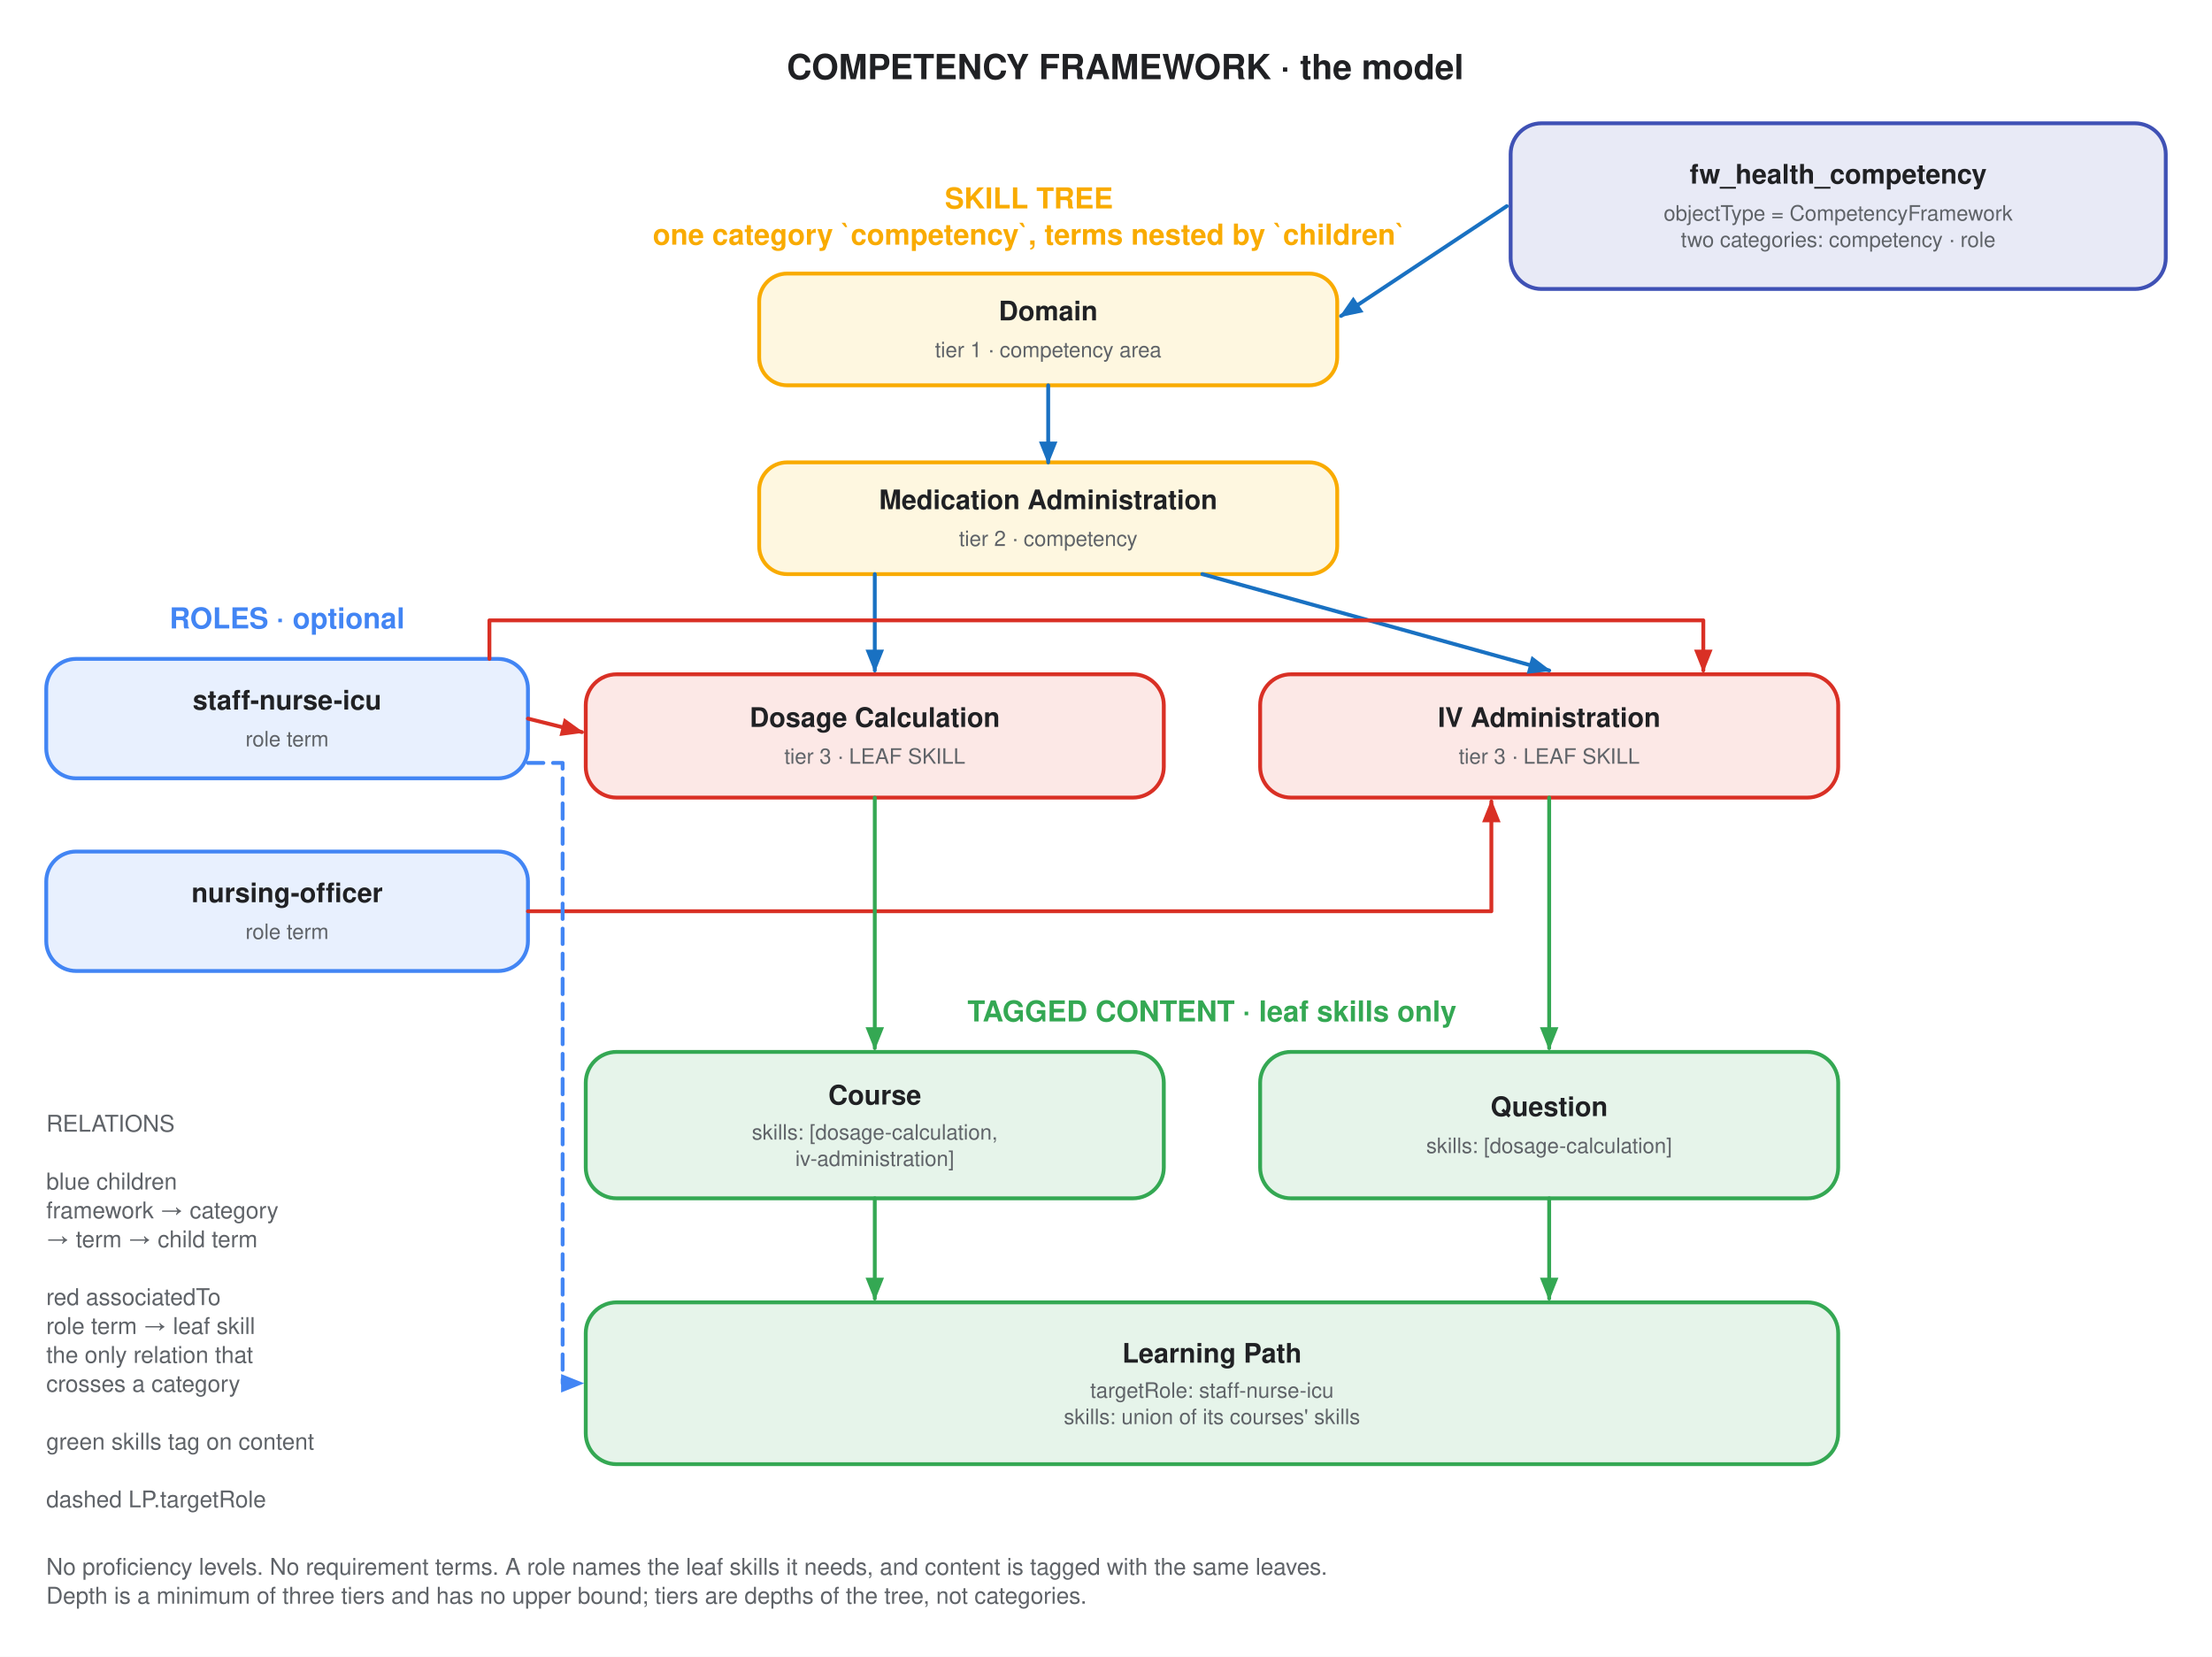
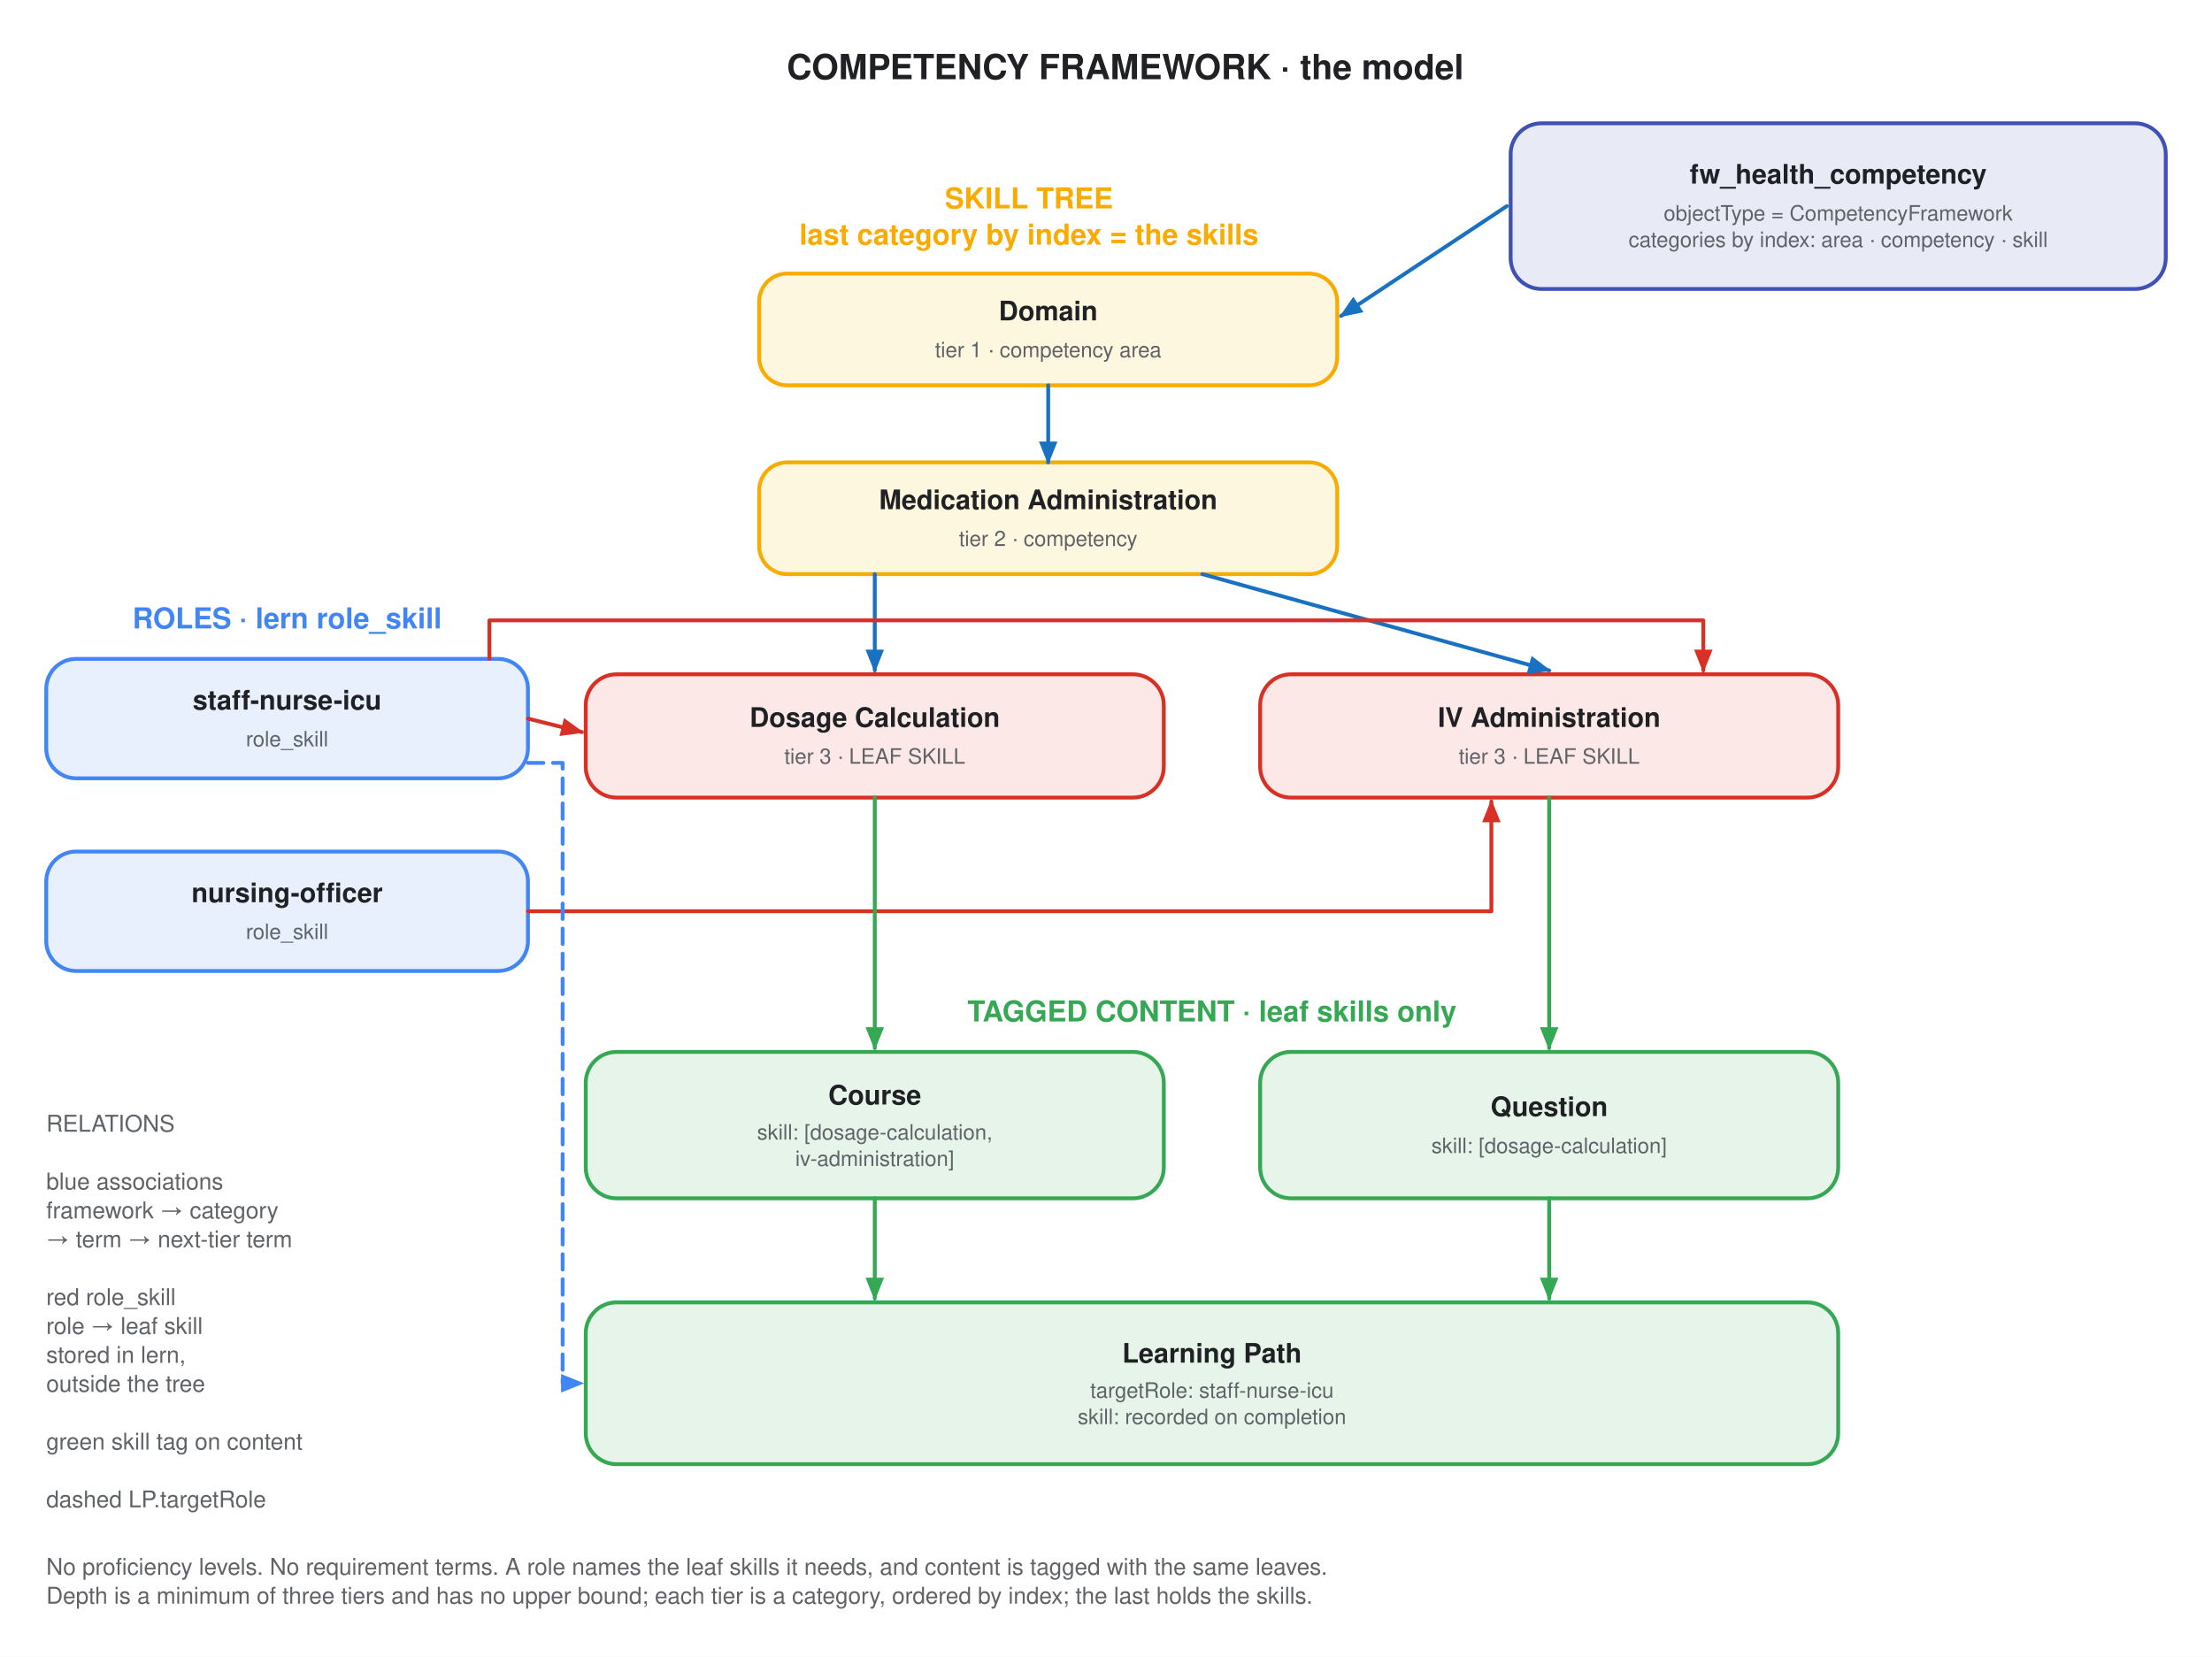
<svg xmlns="http://www.w3.org/2000/svg" width="1148" height="860" viewBox="-4.0 -16.0 1148.0 860.0">
  <defs>
    <marker id="a1971c2" viewBox="0 0 10 10" refX="9" refY="5" markerWidth="6" markerHeight="6" orient="auto-start-reverse">
      <path d="M 0 1 L 10 5 L 0 9 z" fill="#1971c2" />
    </marker>
    <marker id="a34a853" viewBox="0 0 10 10" refX="9" refY="5" markerWidth="6" markerHeight="6" orient="auto-start-reverse">
      <path d="M 0 1 L 10 5 L 0 9 z" fill="#34a853" />
    </marker>
    <marker id="a4285f4" viewBox="0 0 10 10" refX="9" refY="5" markerWidth="6" markerHeight="6" orient="auto-start-reverse">
      <path d="M 0 1 L 10 5 L 0 9 z" fill="#4285f4" />
    </marker>
    <marker id="ad93025" viewBox="0 0 10 10" refX="9" refY="5" markerWidth="6" markerHeight="6" orient="auto-start-reverse">
      <path d="M 0 1 L 10 5 L 0 9 z" fill="#d93025" />
    </marker>
  </defs>
  <rect x="-4.0" y="-16.0" width="1148.0" height="860.0" fill="#ffffff" />
  <text x="580.0" y="25.1" font-family="Helvetica, Arial, sans-serif" font-size="18" font-weight="600" fill="#202124" text-anchor="middle" style="white-space:pre">COMPETENCY FRAMEWORK  ·  the model</text>
  <rect x="780.0" y="48.0" width="340.0" height="86.0" rx="16.0" fill="#e8eaf6" stroke="#3f51b5" stroke-width="2" />
  <text x="950.0" y="79.3" font-family="Helvetica, Arial, sans-serif" font-size="14" font-weight="600" fill="#202124" text-anchor="middle" style="white-space:pre">fw_health_competency</text>
  <text x="950.0" y="98.5" font-family="Helvetica, Arial, sans-serif" font-size="11" font-weight="400" fill="#5f6368" text-anchor="middle" style="white-space:pre">objectType = CompetencyFramework</text>
-   <text x="950.0" y="112.2" font-family="Helvetica, Arial, sans-serif" font-size="11" font-weight="400" fill="#5f6368" text-anchor="middle" style="white-space:pre">two categories:  competency  ·  role</text>
+   <text x="950.0" y="112.2" font-family="Helvetica, Arial, sans-serif" font-size="11" font-weight="400" fill="#5f6368" text-anchor="middle" style="white-space:pre">categories by index:  area · competency · skill</text>
  <text x="530.0" y="92.2" font-family="Helvetica, Arial, sans-serif" font-size="15" font-weight="600" fill="#f9ab00" text-anchor="middle" style="white-space:pre">SKILL TREE</text>
-   <text x="530.0" y="111.0" font-family="Helvetica, Arial, sans-serif" font-size="15" font-weight="600" fill="#f9ab00" text-anchor="middle" style="white-space:pre">one category `competency`, terms nested by `children`</text>
+   <text x="530.0" y="111.0" font-family="Helvetica, Arial, sans-serif" font-size="15" font-weight="600" fill="#f9ab00" text-anchor="middle" style="white-space:pre">last category by index = the skills</text>
  <rect x="390.0" y="126.0" width="300.0" height="58.0" rx="14.5" fill="#fef7e0" stroke="#f9ab00" stroke-width="2" />
  <text x="540.0" y="150.3" font-family="Helvetica, Arial, sans-serif" font-size="14" font-weight="600" fill="#202124" text-anchor="middle" style="white-space:pre">Domain</text>
  <text x="540.0" y="169.4" font-family="Helvetica, Arial, sans-serif" font-size="11" font-weight="400" fill="#5f6368" text-anchor="middle" style="white-space:pre">tier 1  ·  competency area</text>
  <rect x="390.0" y="224.0" width="300.0" height="58.0" rx="14.5" fill="#fef7e0" stroke="#f9ab00" stroke-width="2" />
  <text x="540.0" y="248.3" font-family="Helvetica, Arial, sans-serif" font-size="14" font-weight="600" fill="#202124" text-anchor="middle" style="white-space:pre">Medication Administration</text>
  <text x="540.0" y="267.4" font-family="Helvetica, Arial, sans-serif" font-size="11" font-weight="400" fill="#5f6368" text-anchor="middle" style="white-space:pre">tier 2  ·  competency</text>
  <rect x="300.0" y="334.0" width="300.0" height="64.0" rx="16.0" fill="#fce8e6" stroke="#d93025" stroke-width="2" />
  <text x="450.0" y="361.3" font-family="Helvetica, Arial, sans-serif" font-size="14" font-weight="600" fill="#202124" text-anchor="middle" style="white-space:pre">Dosage Calculation</text>
  <text x="450.0" y="380.4" font-family="Helvetica, Arial, sans-serif" font-size="11" font-weight="400" fill="#5f6368" text-anchor="middle" style="white-space:pre">tier 3  ·  LEAF SKILL</text>
  <rect x="650.0" y="334.0" width="300.0" height="64.0" rx="16.0" fill="#fce8e6" stroke="#d93025" stroke-width="2" />
  <text x="800.0" y="361.3" font-family="Helvetica, Arial, sans-serif" font-size="14" font-weight="600" fill="#202124" text-anchor="middle" style="white-space:pre">IV Administration</text>
  <text x="800.0" y="380.4" font-family="Helvetica, Arial, sans-serif" font-size="11" font-weight="400" fill="#5f6368" text-anchor="middle" style="white-space:pre">tier 3  ·  LEAF SKILL</text>
  <polyline points="778.0,91.0 692.0,148.0" fill="none" stroke="#1971c2" stroke-width="2" stroke-linecap="round" stroke-linejoin="round" marker-end="url(#a1971c2)" />
  <polyline points="540.0,184.0 540.0,224.0" fill="none" stroke="#1971c2" stroke-width="2" stroke-linecap="round" stroke-linejoin="round" marker-end="url(#a1971c2)" />
  <polyline points="450.0,282.0 450.0,332.0" fill="none" stroke="#1971c2" stroke-width="2" stroke-linecap="round" stroke-linejoin="round" marker-end="url(#a1971c2)" />
  <polyline points="620.0,282.0 800.0,332.0" fill="none" stroke="#1971c2" stroke-width="2" stroke-linecap="round" stroke-linejoin="round" marker-end="url(#a1971c2)" />
-   <text x="145.0" y="310.2" font-family="Helvetica, Arial, sans-serif" font-size="15" font-weight="600" fill="#4285f4" text-anchor="middle" style="white-space:pre">ROLES  ·  optional</text>
+   <text x="145.0" y="310.2" font-family="Helvetica, Arial, sans-serif" font-size="15" font-weight="600" fill="#4285f4" text-anchor="middle" style="white-space:pre">ROLES  ·  lern role_skill</text>
  <rect x="20.0" y="326.0" width="250.0" height="62.0" rx="15.5" fill="#e8f0fe" stroke="#4285f4" stroke-width="2" />
  <text x="145.0" y="352.3" font-family="Helvetica, Arial, sans-serif" font-size="14" font-weight="600" fill="#202124" text-anchor="middle" style="white-space:pre">staff-nurse-icu</text>
-   <text x="145.0" y="371.4" font-family="Helvetica, Arial, sans-serif" font-size="11" font-weight="400" fill="#5f6368" text-anchor="middle" style="white-space:pre">role term</text>
+   <text x="145.0" y="371.4" font-family="Helvetica, Arial, sans-serif" font-size="11" font-weight="400" fill="#5f6368" text-anchor="middle" style="white-space:pre">role_skill</text>
  <rect x="20.0" y="426.0" width="250.0" height="62.0" rx="15.5" fill="#e8f0fe" stroke="#4285f4" stroke-width="2" />
  <text x="145.0" y="452.3" font-family="Helvetica, Arial, sans-serif" font-size="14" font-weight="600" fill="#202124" text-anchor="middle" style="white-space:pre">nursing-officer</text>
-   <text x="145.0" y="471.4" font-family="Helvetica, Arial, sans-serif" font-size="11" font-weight="400" fill="#5f6368" text-anchor="middle" style="white-space:pre">role term</text>
+   <text x="145.0" y="471.4" font-family="Helvetica, Arial, sans-serif" font-size="11" font-weight="400" fill="#5f6368" text-anchor="middle" style="white-space:pre">role_skill</text>
  <polyline points="270.0,357.0 298.0,364.0" fill="none" stroke="#d93025" stroke-width="2" stroke-linecap="round" stroke-linejoin="round" marker-end="url(#ad93025)" />
  <polyline points="250.0,326.0 250.0,306.0 880.0,306.0 880.0,332.0" fill="none" stroke="#d93025" stroke-width="2" stroke-linecap="round" stroke-linejoin="round" marker-end="url(#ad93025)" />
  <polyline points="270.0,457.0 770.0,457.0 770.0,400.0" fill="none" stroke="#d93025" stroke-width="2" stroke-linecap="round" stroke-linejoin="round" marker-end="url(#ad93025)" />
  <text x="625.0" y="514.2" font-family="Helvetica, Arial, sans-serif" font-size="15" font-weight="600" fill="#34a853" text-anchor="middle" style="white-space:pre">TAGGED CONTENT  ·  leaf skills only</text>
  <rect x="300.0" y="530.0" width="300.0" height="76.0" rx="16.0" fill="#e6f4ea" stroke="#34a853" stroke-width="2" />
  <text x="450.0" y="557.3" font-family="Helvetica, Arial, sans-serif" font-size="14" font-weight="600" fill="#202124" text-anchor="middle" style="white-space:pre">Course</text>
-   <text x="450.0" y="575.5" font-family="Helvetica, Arial, sans-serif" font-size="11" font-weight="400" fill="#5f6368" text-anchor="middle" style="white-space:pre">skills: [dosage-calculation,</text>
+   <text x="450.0" y="575.5" font-family="Helvetica, Arial, sans-serif" font-size="11" font-weight="400" fill="#5f6368" text-anchor="middle" style="white-space:pre">skill: [dosage-calculation,</text>
  <text x="450.0" y="589.2" font-family="Helvetica, Arial, sans-serif" font-size="11" font-weight="400" fill="#5f6368" text-anchor="middle" style="white-space:pre">              iv-administration]</text>
  <rect x="650.0" y="530.0" width="300.0" height="76.0" rx="16.0" fill="#e6f4ea" stroke="#34a853" stroke-width="2" />
  <text x="800.0" y="563.3" font-family="Helvetica, Arial, sans-serif" font-size="14" font-weight="600" fill="#202124" text-anchor="middle" style="white-space:pre">Question</text>
-   <text x="800.0" y="582.5" font-family="Helvetica, Arial, sans-serif" font-size="11" font-weight="400" fill="#5f6368" text-anchor="middle" style="white-space:pre">skills: [dosage-calculation]</text>
+   <text x="800.0" y="582.5" font-family="Helvetica, Arial, sans-serif" font-size="11" font-weight="400" fill="#5f6368" text-anchor="middle" style="white-space:pre">skill: [dosage-calculation]</text>
  <rect x="300.0" y="660.0" width="650.0" height="84.0" rx="16.0" fill="#e6f4ea" stroke="#34a853" stroke-width="2" />
  <text x="625.0" y="691.3" font-family="Helvetica, Arial, sans-serif" font-size="14" font-weight="600" fill="#202124" text-anchor="middle" style="white-space:pre">Learning Path</text>
  <text x="625.0" y="709.5" font-family="Helvetica, Arial, sans-serif" font-size="11" font-weight="400" fill="#5f6368" text-anchor="middle" style="white-space:pre">targetRole: staff-nurse-icu</text>
-   <text x="625.0" y="723.2" font-family="Helvetica, Arial, sans-serif" font-size="11" font-weight="400" fill="#5f6368" text-anchor="middle" style="white-space:pre">skills: union of its courses' skills</text>
+   <text x="625.0" y="723.2" font-family="Helvetica, Arial, sans-serif" font-size="11" font-weight="400" fill="#5f6368" text-anchor="middle" style="white-space:pre">skill: recorded on completion</text>
  <polyline points="450.0,398.0 450.0,528.0" fill="none" stroke="#34a853" stroke-width="2" stroke-linecap="round" stroke-linejoin="round" marker-end="url(#a34a853)" />
  <polyline points="800.0,398.0 800.0,528.0" fill="none" stroke="#34a853" stroke-width="2" stroke-linecap="round" stroke-linejoin="round" marker-end="url(#a34a853)" />
  <polyline points="450.0,606.0 450.0,658.0" fill="none" stroke="#34a853" stroke-width="2" stroke-linecap="round" stroke-linejoin="round" marker-end="url(#a34a853)" />
  <polyline points="800.0,606.0 800.0,658.0" fill="none" stroke="#34a853" stroke-width="2" stroke-linecap="round" stroke-linejoin="round" marker-end="url(#a34a853)" />
  <polyline points="270.0,380.0 288.0,380.0 288.0,702.0 298.0,702.0" fill="none" stroke="#4285f4" stroke-width="2" stroke-linecap="round" stroke-linejoin="round" stroke-dasharray="8 5" marker-end="url(#a4285f4)" />
  <text x="20.0" y="571.4" font-family="Helvetica, Arial, sans-serif" font-size="12" font-weight="400" fill="#5f6368" text-anchor="start" style="white-space:pre">RELATIONS</text>
-   <text x="20.0" y="601.4" font-family="Helvetica, Arial, sans-serif" font-size="12" font-weight="400" fill="#5f6368" text-anchor="start" style="white-space:pre">blue        children</text>
+   <text x="20.0" y="601.4" font-family="Helvetica, Arial, sans-serif" font-size="12" font-weight="400" fill="#5f6368" text-anchor="start" style="white-space:pre">blue        associations</text>
  <text x="20.0" y="616.4" font-family="Helvetica, Arial, sans-serif" font-size="12" font-weight="400" fill="#5f6368" text-anchor="start" style="white-space:pre">               framework → category</text>
-   <text x="20.0" y="631.4" font-family="Helvetica, Arial, sans-serif" font-size="12" font-weight="400" fill="#5f6368" text-anchor="start" style="white-space:pre">               → term → child term</text>
-   <text x="20.0" y="661.4" font-family="Helvetica, Arial, sans-serif" font-size="12" font-weight="400" fill="#5f6368" text-anchor="start" style="white-space:pre">red          associatedTo</text>
-   <text x="20.0" y="676.4" font-family="Helvetica, Arial, sans-serif" font-size="12" font-weight="400" fill="#5f6368" text-anchor="start" style="white-space:pre">               role term → leaf skill</text>
-   <text x="20.0" y="691.4" font-family="Helvetica, Arial, sans-serif" font-size="12" font-weight="400" fill="#5f6368" text-anchor="start" style="white-space:pre">               the only relation that</text>
-   <text x="20.0" y="706.4" font-family="Helvetica, Arial, sans-serif" font-size="12" font-weight="400" fill="#5f6368" text-anchor="start" style="white-space:pre">               crosses a category</text>
-   <text x="20.0" y="736.4" font-family="Helvetica, Arial, sans-serif" font-size="12" font-weight="400" fill="#5f6368" text-anchor="start" style="white-space:pre">green      skills tag on content</text>
+   <text x="20.0" y="631.4" font-family="Helvetica, Arial, sans-serif" font-size="12" font-weight="400" fill="#5f6368" text-anchor="start" style="white-space:pre">               → term → next-tier term</text>
+   <text x="20.0" y="661.4" font-family="Helvetica, Arial, sans-serif" font-size="12" font-weight="400" fill="#5f6368" text-anchor="start" style="white-space:pre">red          role_skill</text>
+   <text x="20.0" y="676.4" font-family="Helvetica, Arial, sans-serif" font-size="12" font-weight="400" fill="#5f6368" text-anchor="start" style="white-space:pre">               role → leaf skill</text>
+   <text x="20.0" y="691.4" font-family="Helvetica, Arial, sans-serif" font-size="12" font-weight="400" fill="#5f6368" text-anchor="start" style="white-space:pre">               stored in lern,</text>
+   <text x="20.0" y="706.4" font-family="Helvetica, Arial, sans-serif" font-size="12" font-weight="400" fill="#5f6368" text-anchor="start" style="white-space:pre">               outside the tree</text>
+   <text x="20.0" y="736.4" font-family="Helvetica, Arial, sans-serif" font-size="12" font-weight="400" fill="#5f6368" text-anchor="start" style="white-space:pre">green      skill tag on content</text>
  <text x="20.0" y="766.4" font-family="Helvetica, Arial, sans-serif" font-size="12" font-weight="400" fill="#5f6368" text-anchor="start" style="white-space:pre">dashed    LP.targetRole</text>
  <text x="20.0" y="801.4" font-family="Helvetica, Arial, sans-serif" font-size="12" font-weight="400" fill="#5f6368" text-anchor="start" style="white-space:pre">No proficiency levels.  No requirement terms.  A role names the leaf skills it needs, and content is tagged with the same leaves.</text>
-   <text x="20.0" y="816.4" font-family="Helvetica, Arial, sans-serif" font-size="12" font-weight="400" fill="#5f6368" text-anchor="start" style="white-space:pre">Depth is a minimum of three tiers and has no upper bound; tiers are depths of the tree, not categories.</text>
+   <text x="20.0" y="816.4" font-family="Helvetica, Arial, sans-serif" font-size="12" font-weight="400" fill="#5f6368" text-anchor="start" style="white-space:pre">Depth is a minimum of three tiers and has no upper bound; each tier is a category, ordered by index; the last holds the skills.</text>
</svg>
